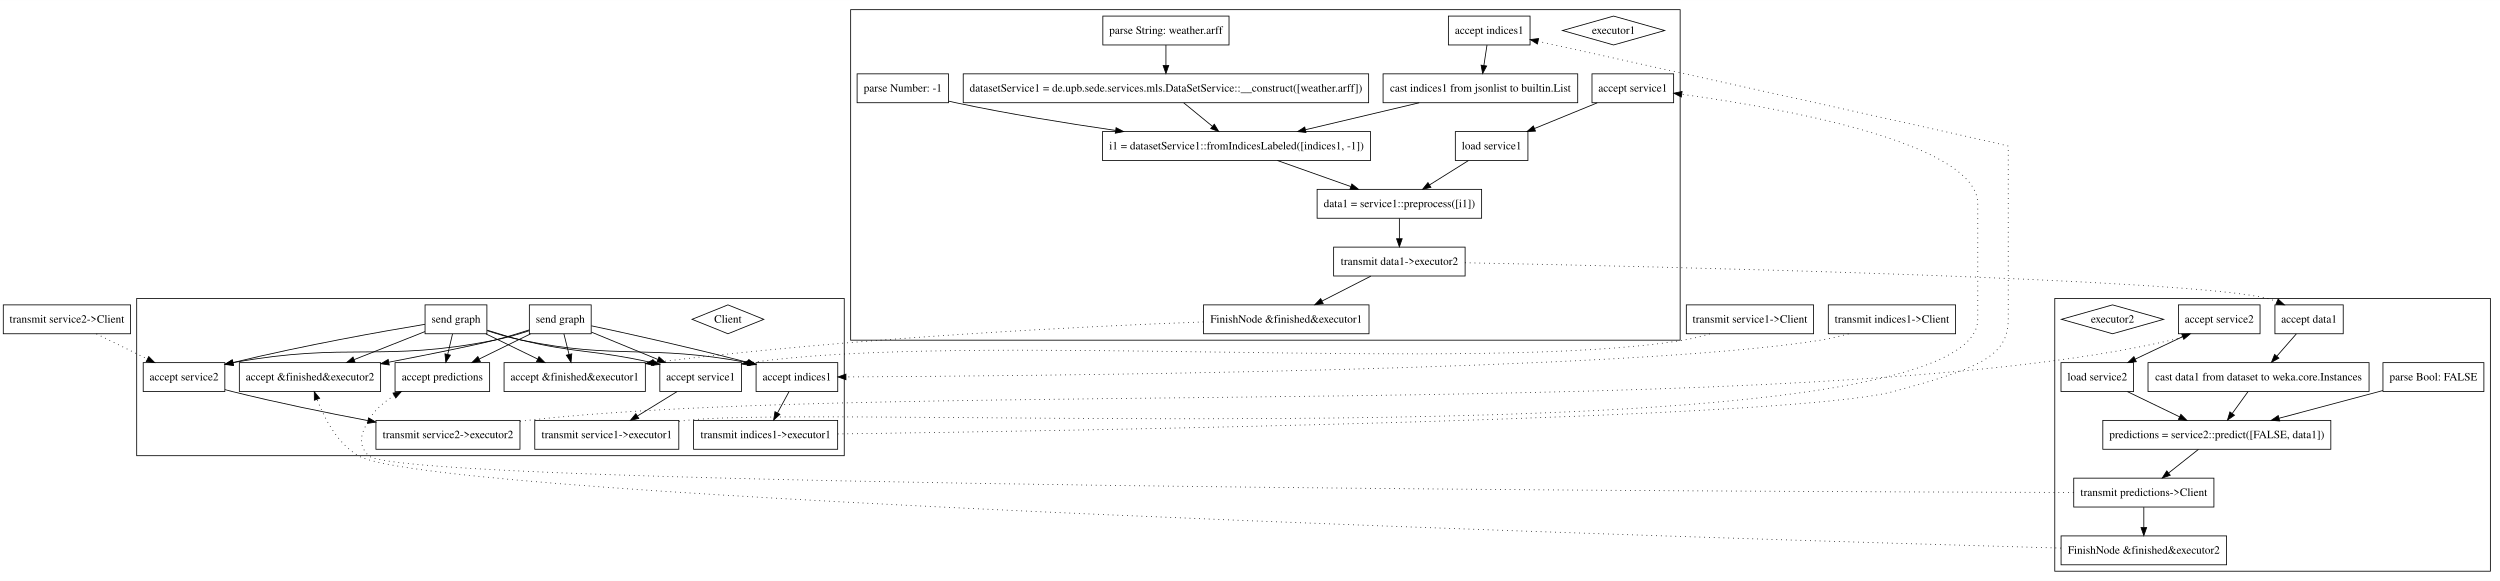
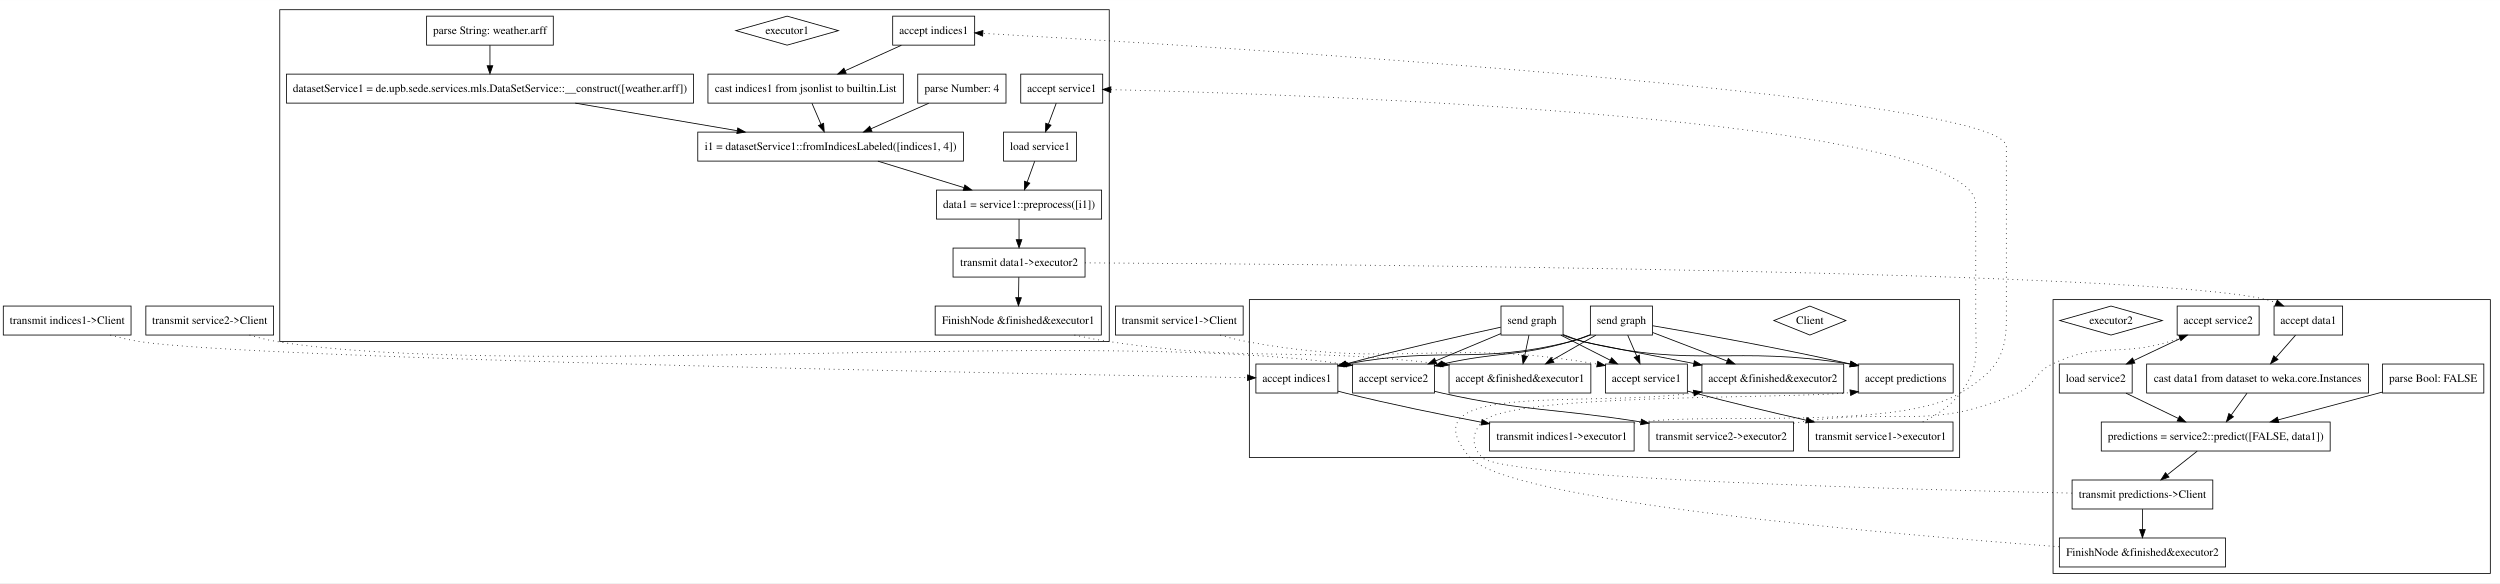
- <svg xmlns="http://www.w3.org/2000/svg" width="3116pt" height="724pt" viewBox="0.00 0.00 3116.40 724.00">
+ <svg xmlns="http://www.w3.org/2000/svg" width="3104pt" height="724pt" viewBox="0.00 0.00 3104.41 724.00">
  <g id="graph0" class="graph" transform="scale(1 1) rotate(0) translate(4 720)">
-     <polygon fill="#ffffff" stroke="transparent" points="-4,4 -4,-720 3112.401,-720 3112.401,4 -4,4" />
+     <polygon fill="#ffffff" stroke="transparent" points="-4,4 -4,-720 3100.408,-720 3100.408,4 -4,4" />
    <g id="clust1" class="cluster">
-       <polygon fill="none" stroke="#000000" points="1056.401,-296 1056.401,-708 2090.401,-708 2090.401,-296 1056.401,-296" />
+       <polygon fill="none" stroke="#000000" points="2545.408,-8 2545.408,-348 3088.408,-348 3088.408,-8 2545.408,-8" />
    </g>
    <g id="clust2" class="cluster">
-       <polygon fill="none" stroke="#000000" points="2557.401,-8 2557.401,-348 3100.401,-348 3100.401,-8 2557.401,-8" />
+       <polygon fill="none" stroke="#000000" points="1547.408,-152 1547.408,-348 2429.408,-348 2429.408,-152 1547.408,-152" />
    </g>
    <g id="clust3" class="cluster">
-       <polygon fill="none" stroke="#000000" points="166.401,-152 166.401,-348 1048.401,-348 1048.401,-152 166.401,-152" />
+       <polygon fill="none" stroke="#000000" points="343.408,-296 343.408,-708 1373.408,-708 1373.408,-296 343.408,-296" />
    </g>
    <g id="node1" class="node">
-       <polygon fill="none" stroke="#000000" points="2256.704,-340 2098.099,-340 2098.099,-304 2256.704,-304 2256.704,-340" />
-       <text text-anchor="middle" x="2177.401" y="-317.8" font-family="Times,serif" font-size="14.00" fill="#000000">transmit service1-&gt;Client</text>
+       <polygon fill="none" stroke="#000000" points="3080.318,-268 2954.498,-268 2954.498,-232 3080.318,-232 3080.318,-268" />
+       <text text-anchor="middle" x="3017.408" y="-245.8" font-family="Times,serif" font-size="14.00" fill="#000000">parse Bool: FALSE</text>
+     </g>
+     <g id="node4" class="node">
+       <polygon fill="none" stroke="#000000" points="2889.521,-196 2605.296,-196 2605.296,-160 2889.521,-160 2889.521,-196" />
+       <text text-anchor="middle" x="2747.408" y="-173.8" font-family="Times,serif" font-size="14.00" fill="#000000">predictions = service2::predict([FALSE, data1])</text>
+     </g>
+     <g id="edge3" class="edge">
+       <path fill="none" stroke="#000000" d="M2954.446,-233.21C2915.784,-222.9 2865.975,-209.618 2824.9,-198.665" />
+       <polygon fill="#000000" stroke="#000000" points="2825.765,-195.273 2815.2,-196.078 2823.961,-202.036 2825.765,-195.273" />
+     </g>
+     <g id="node2" class="node">
+       <polygon fill="none" stroke="#000000" points="2643.654,-268 2553.163,-268 2553.163,-232 2643.654,-232 2643.654,-268" />
+       <text text-anchor="middle" x="2598.408" y="-245.8" font-family="Times,serif" font-size="14.00" fill="#000000">load service2</text>
+     </g>
+     <g id="edge2" class="edge">
+       <path fill="none" stroke="#000000" d="M2636.007,-231.831C2655.758,-222.287 2680.138,-210.506 2701.05,-200.401" />
+       <polygon fill="#000000" stroke="#000000" points="2702.599,-203.54 2710.08,-196.038 2699.553,-197.238 2702.599,-203.54" />
+     </g>
+     <g id="node3" class="node">
+       <polygon fill="none" stroke="#000000" points="2937.182,-268 2661.635,-268 2661.635,-232 2937.182,-232 2937.182,-268" />
+       <text text-anchor="middle" x="2799.408" y="-245.8" font-family="Times,serif" font-size="14.00" fill="#000000">cast data1 from dataset to weka.core.Instances</text>
+     </g>
+     <g id="edge1" class="edge">
+       <path fill="none" stroke="#000000" d="M2786.286,-231.831C2780.358,-223.623 2773.235,-213.761 2766.715,-204.732" />
+       <polygon fill="#000000" stroke="#000000" points="2769.399,-202.471 2760.707,-196.413 2763.724,-206.569 2769.399,-202.471" />
+     </g>
+     <g id="node7" class="node">
+       <polygon fill="none" stroke="#000000" points="2743.777,-124 2569.04,-124 2569.04,-88 2743.777,-88 2743.777,-124" />
+       <text text-anchor="middle" x="2656.408" y="-101.8" font-family="Times,serif" font-size="14.00" fill="#000000">transmit predictions-&gt;Client</text>
+     </g>
+     <g id="edge4" class="edge">
+       <path fill="none" stroke="#000000" d="M2724.445,-159.831C2713.237,-150.963 2699.587,-140.164 2687.464,-130.572" />
+       <polygon fill="#000000" stroke="#000000" points="2689.378,-127.623 2679.364,-124.163 2685.035,-133.113 2689.378,-127.623" />
+     </g>
+     <g id="node5" class="node">
+       <polygon fill="none" stroke="#000000" points="2759.557,-52 2553.26,-52 2553.26,-16 2759.557,-16 2759.557,-52" />
+       <text text-anchor="middle" x="2656.408" y="-29.8" font-family="Times,serif" font-size="14.00" fill="#000000">FinishNode &amp;finished&amp;executor2</text>
+     </g>
+     <g id="node18" class="node">
+       <polygon fill="none" stroke="#000000" points="2285.464,-268 2109.352,-268 2109.352,-232 2285.464,-232 2285.464,-268" />
+       <text text-anchor="middle" x="2197.408" y="-245.8" font-family="Times,serif" font-size="14.00" fill="#000000">accept &amp;finished&amp;executor2</text>
+     </g>
+     <g id="edge37" class="edge">
+       <path fill="none" stroke="#000000" stroke-dasharray="1,5" d="M2552.953,-41.12C2340.055,-56.826 1868.812,-97.426 1821.408,-152 1738.881,-247.01 1961.636,-213.717 2099.009,-231.942" />
+       <polygon fill="#000000" stroke="#000000" points="2098.758,-235.442 2109.156,-233.41 2099.76,-228.514 2098.758,-235.442" />
+     </g>
+     <g id="node6" class="node">
+       <polygon fill="none" stroke="#000000" points="2801.295,-340 2699.521,-340 2699.521,-304 2801.295,-304 2801.295,-340" />
+       <text text-anchor="middle" x="2750.408" y="-317.8" font-family="Times,serif" font-size="14.00" fill="#000000">accept service2</text>
+     </g>
+     <g id="edge6" class="edge">
+       <path fill="none" stroke="#000000" d="M2712.052,-303.831C2691.904,-294.287 2667.033,-282.507 2645.7,-272.401" />
+       <polygon fill="#000000" stroke="#000000" points="2647.024,-269.156 2636.488,-268.038 2644.028,-275.482 2647.024,-269.156" />
+     </g>
+     <g id="edge7" class="edge">
+       <path fill="none" stroke="#000000" d="M2656.408,-87.831C2656.408,-80.131 2656.408,-70.974 2656.408,-62.417" />
+       <polygon fill="#000000" stroke="#000000" points="2659.908,-62.413 2656.408,-52.413 2652.908,-62.413 2659.908,-62.413" />
+     </g>
+     <g id="node17" class="node">
+       <polygon fill="none" stroke="#000000" points="2421.361,-268 2303.455,-268 2303.455,-232 2421.361,-232 2421.361,-268" />
+       <text text-anchor="middle" x="2362.408" y="-245.8" font-family="Times,serif" font-size="14.00" fill="#000000">accept predictions</text>
+     </g>
+     <g id="edge34" class="edge">
+       <path fill="none" stroke="#000000" stroke-dasharray="1,5" d="M2569.098,-107.71C2362.933,-112.173 1861.281,-125.693 1836.408,-152 1822.973,-166.21 1823.133,-181.641 1836.408,-196 1869.469,-231.762 2210.556,-224.256 2293.468,-232.437" />
+       <polygon fill="#000000" stroke="#000000" points="2293.215,-235.933 2303.579,-233.733 2294.105,-228.99 2293.215,-235.933" />
+     </g>
+     <g id="node8" class="node">
+       <polygon fill="none" stroke="#000000" points="2904.972,-340 2819.845,-340 2819.845,-304 2904.972,-304 2904.972,-340" />
+       <text text-anchor="middle" x="2862.408" y="-317.8" font-family="Times,serif" font-size="14.00" fill="#000000">accept data1</text>
+     </g>
+     <g id="edge5" class="edge">
+       <path fill="none" stroke="#000000" d="M2846.511,-303.831C2839.18,-295.454 2830.342,-285.353 2822.311,-276.175" />
+       <polygon fill="#000000" stroke="#000000" points="2824.739,-273.634 2815.52,-268.413 2819.471,-278.244 2824.739,-273.634" />
+     </g>
+     <g id="node9" class="node">
+       <polygon fill="none" stroke="#000000" points="2617.408,-340 2553.71,-322 2617.408,-304 2681.106,-322 2617.408,-340" />
+       <text text-anchor="middle" x="2617.408" y="-317.8" font-family="Times,serif" font-size="14.00" fill="#000000">executor2</text>
+     </g>
+     <g id="node10" class="node">
+       <polygon fill="none" stroke="#000000" points="335.711,-340 177.105,-340 177.105,-304 335.711,-304 335.711,-340" />
+       <text text-anchor="middle" x="256.408" y="-317.8" font-family="Times,serif" font-size="14.00" fill="#000000">transmit service2-&gt;Client</text>
+     </g>
+     <g id="node24" class="node">
+       <polygon fill="none" stroke="#000000" points="1777.295,-268 1675.521,-268 1675.521,-232 1777.295,-232 1777.295,-268" />
+       <text text-anchor="middle" x="1726.408" y="-245.8" font-family="Times,serif" font-size="14.00" fill="#000000">accept service2</text>
+     </g>
+     <g id="edge41" class="edge">
+       <path fill="none" stroke="#000000" stroke-dasharray="1,5" d="M305.891,-304C316.794,-300.74 328.381,-297.806 339.408,-296 627.216,-248.864 1358.382,-312.449 1664.952,-267.904" />
+       <polygon fill="#000000" stroke="#000000" points="1665.871,-271.305 1675.233,-266.344 1664.821,-264.384 1665.871,-271.305" />
+     </g>
+     <g id="node11" class="node">
+       <polygon fill="none" stroke="#000000" points="158.725,-340 .092,-340 .092,-304 158.725,-304 158.725,-340" />
+       <text text-anchor="middle" x="79.408" y="-317.8" font-family="Times,serif" font-size="14.00" fill="#000000">transmit indices1-&gt;Client</text>
+     </g>
+     <g id="node15" class="node">
+       <polygon fill="none" stroke="#000000" points="1657.309,-268 1555.508,-268 1555.508,-232 1657.309,-232 1657.309,-268" />
+       <text text-anchor="middle" x="1606.408" y="-245.8" font-family="Times,serif" font-size="14.00" fill="#000000">accept indices1</text>
+     </g>
+     <g id="edge35" class="edge">
+       <path fill="none" stroke="#000000" stroke-dasharray="1,5" d="M133.035,-303.973C144.581,-300.759 156.804,-297.85 168.408,-296 305.413,-274.157 1287.675,-255.581 1544.888,-251.053" />
+       <polygon fill="#000000" stroke="#000000" points="1545.225,-254.548 1555.162,-250.873 1545.102,-247.549 1545.225,-254.548" />
+     </g>
+     <g id="node12" class="node">
+       <polygon fill="none" stroke="#000000" points="1539.711,-340 1381.105,-340 1381.105,-304 1539.711,-304 1539.711,-340" />
+       <text text-anchor="middle" x="1460.408" y="-317.8" font-family="Times,serif" font-size="14.00" fill="#000000">transmit service1-&gt;Client</text>
+     </g>
+     <g id="node16" class="node">
+       <polygon fill="none" stroke="#000000" points="2091.295,-268 1989.521,-268 1989.521,-232 2091.295,-232 2091.295,-268" />
+       <text text-anchor="middle" x="2040.408" y="-245.8" font-family="Times,serif" font-size="14.00" fill="#000000">accept service1</text>
+     </g>
+     <g id="edge36" class="edge">
+       <path fill="none" stroke="#000000" stroke-dasharray="1,5" d="M1511.283,-303.96C1521.789,-300.832 1532.868,-297.959 1543.408,-296 1731.575,-261.024 1787.019,-301.034 1979.349,-267.935" />
+       <polygon fill="#000000" stroke="#000000" points="1979.968,-271.38 1989.207,-266.195 1978.751,-264.486 1979.968,-271.38" />
+     </g>
+     <g id="node13" class="node">
+       <polygon fill="none" stroke="#000000" points="2223.184,-196 2043.633,-196 2043.633,-160 2223.184,-160 2223.184,-196" />
+       <text text-anchor="middle" x="2133.408" y="-173.8" font-family="Times,serif" font-size="14.00" fill="#000000">transmit service2-&gt;executor2</text>
+     </g>
+     <g id="edge39" class="edge">
+       <path fill="none" stroke="#000000" stroke-dasharray="1,5" d="M2223.22,-194.519C2226.319,-195.028 2229.388,-195.524 2232.408,-196 2351.557,-214.794 2391.027,-183.363 2501.408,-232 2524.217,-242.05 2521.892,-257.31 2544.408,-268 2604.095,-296.337 2627.272,-276.525 2690.408,-296 2694.436,-297.242 2698.557,-298.671 2702.66,-300.206" />
+       <polygon fill="#000000" stroke="#000000" points="2701.561,-303.535 2712.148,-303.943 2704.126,-297.022 2701.561,-303.535" />
+     </g>
+     <g id="node14" class="node">
+       <polygon fill="none" stroke="#000000" points="2243.408,-340 2198.681,-322 2243.408,-304 2288.135,-322 2243.408,-340" />
+       <text text-anchor="middle" x="2243.408" y="-317.8" font-family="Times,serif" font-size="14.00" fill="#000000">Client</text>
+     </g>
+     <g id="node21" class="node">
+       <polygon fill="none" stroke="#000000" points="2025.197,-196 1845.619,-196 1845.619,-160 2025.197,-160 2025.197,-196" />
+       <text text-anchor="middle" x="1935.408" y="-173.8" font-family="Times,serif" font-size="14.00" fill="#000000">transmit indices1-&gt;executor1</text>
+     </g>
+     <g id="edge13" class="edge">
+       <path fill="none" stroke="#000000" d="M1657.382,-234.355C1660.428,-233.53 1663.454,-232.738 1666.408,-232 1721.972,-218.12 1784.681,-205.367 1835.566,-195.743" />
+       <polygon fill="#000000" stroke="#000000" points="1836.399,-199.148 1845.58,-193.861 1835.105,-192.268 1836.399,-199.148" />
+     </g>
+     <g id="node22" class="node">
+       <polygon fill="none" stroke="#000000" points="2421.184,-196 2241.633,-196 2241.633,-160 2421.184,-160 2421.184,-196" />
+       <text text-anchor="middle" x="2331.408" y="-173.8" font-family="Times,serif" font-size="14.00" fill="#000000">transmit service1-&gt;executor1</text>
+     </g>
+     <g id="edge14" class="edge">
+       <path fill="none" stroke="#000000" d="M2091.41,-234.466C2094.449,-233.613 2097.466,-232.785 2100.408,-232 2145.724,-219.918 2196.43,-207.901 2238.766,-198.28" />
+       <polygon fill="#000000" stroke="#000000" points="2239.799,-201.635 2248.779,-196.014 2238.253,-194.808 2239.799,-201.635" />
+     </g>
+     <g id="node19" class="node">
+       <polygon fill="none" stroke="#000000" points="2047.946,-340 1970.87,-340 1970.87,-304 2047.946,-304 2047.946,-340" />
+       <text text-anchor="middle" x="2009.408" y="-317.8" font-family="Times,serif" font-size="14.00" fill="#000000">send graph</text>
+     </g>
+     <g id="edge16" class="edge">
+       <path fill="none" stroke="#000000" d="M1970.687,-303.957C1962.793,-300.87 1954.442,-298.013 1946.408,-296 1828.174,-266.371 1790.973,-290.983 1667.464,-267.969" />
+       <polygon fill="#000000" stroke="#000000" points="1668.114,-264.53 1657.632,-266.072 1666.788,-271.404 1668.114,-264.53" />
+     </g>
+     <g id="edge18" class="edge">
+       <path fill="none" stroke="#000000" d="M2017.231,-303.831C2020.619,-295.962 2024.662,-286.571 2028.416,-277.853" />
+       <polygon fill="#000000" stroke="#000000" points="2031.74,-278.982 2032.48,-268.413 2025.311,-276.214 2031.74,-278.982" />
+     </g>
+     <g id="edge20" class="edge">
+       <path fill="none" stroke="#000000" d="M2048.312,-315.537C2101.47,-306.507 2199.96,-289.07 2293.581,-268.108" />
+       <polygon fill="#000000" stroke="#000000" points="2294.516,-271.485 2303.5,-265.869 2292.975,-264.657 2294.516,-271.485" />
+     </g>
+     <g id="edge22" class="edge">
+       <path fill="none" stroke="#000000" d="M2048.362,-307.082C2075.05,-296.861 2110.879,-283.139 2140.72,-271.711" />
+       <polygon fill="#000000" stroke="#000000" points="2142.091,-274.933 2150.178,-268.088 2139.588,-268.396 2142.091,-274.933" />
+     </g>
+     <g id="node23" class="node">
+       <polygon fill="none" stroke="#000000" points="1971.464,-268 1795.352,-268 1795.352,-232 1971.464,-232 1971.464,-268" />
+       <text text-anchor="middle" x="1883.408" y="-245.8" font-family="Times,serif" font-size="14.00" fill="#000000">accept &amp;finished&amp;executor1</text>
+     </g>
+     <g id="edge10" class="edge">
+       <path fill="none" stroke="#000000" d="M1977.613,-303.831C1961.348,-294.537 1941.37,-283.121 1924.003,-273.197" />
+       <polygon fill="#000000" stroke="#000000" points="1925.612,-270.085 1915.193,-268.163 1922.139,-276.163 1925.612,-270.085" />
+     </g>
+     <g id="edge12" class="edge">
+       <path fill="none" stroke="#000000" d="M1970.561,-304.423C1962.678,-301.297 1954.363,-298.308 1946.408,-296 1880.054,-276.752 1858.505,-283.926 1787.265,-268.019" />
+       <polygon fill="#000000" stroke="#000000" points="1787.891,-264.572 1777.36,-265.733 1786.317,-271.392 1787.891,-264.572" />
+     </g>
+     <g id="node20" class="node">
+       <polygon fill="none" stroke="#000000" points="1936.946,-340 1859.87,-340 1859.87,-304 1936.946,-304 1936.946,-340" />
+       <text text-anchor="middle" x="1898.408" y="-317.8" font-family="Times,serif" font-size="14.00" fill="#000000">send graph</text>
+     </g>
+     <g id="edge15" class="edge">
+       <path fill="none" stroke="#000000" d="M1859.637,-313.756C1815.406,-304.179 1740.715,-287.485 1667.289,-268.157" />
+       <polygon fill="#000000" stroke="#000000" points="1667.972,-264.717 1657.409,-265.538 1666.179,-271.483 1667.972,-264.717" />
+     </g>
+     <g id="edge17" class="edge">
+       <path fill="none" stroke="#000000" d="M1934.241,-303.831C1952.824,-294.409 1975.707,-282.806 1995.465,-272.788" />
+       <polygon fill="#000000" stroke="#000000" points="1997.251,-275.807 2004.587,-268.163 1994.085,-269.563 1997.251,-275.807" />
+     </g>
+     <g id="edge19" class="edge">
+       <path fill="none" stroke="#000000" d="M1936.767,-303.989C1944.762,-300.858 1953.243,-297.978 1961.408,-296 2102.655,-261.787 2146.196,-291.966 2293.707,-267.911" />
+       <polygon fill="#000000" stroke="#000000" points="2294.297,-271.361 2303.575,-266.247 2293.133,-264.459 2294.297,-271.361" />
+     </g>
+     <g id="edge21" class="edge">
+       <path fill="none" stroke="#000000" d="M1936.954,-304.679C1944.934,-301.495 1953.363,-298.418 1961.408,-296 1968.369,-293.908 2037.63,-280.473 2099.33,-268.659" />
+       <polygon fill="#000000" stroke="#000000" points="2099.993,-272.095 2109.157,-266.778 2098.677,-265.22 2099.993,-272.095" />
+     </g>
+     <g id="edge9" class="edge">
+       <path fill="none" stroke="#000000" d="M1894.623,-303.831C1893.019,-296.131 1891.111,-286.974 1889.328,-278.417" />
+       <polygon fill="#000000" stroke="#000000" points="1892.71,-277.489 1887.244,-268.413 1885.858,-278.917 1892.71,-277.489" />
+     </g>
+     <g id="edge11" class="edge">
+       <path fill="none" stroke="#000000" d="M1859.808,-305.842C1835.902,-295.835 1804.891,-282.853 1778.785,-271.925" />
+       <polygon fill="#000000" stroke="#000000" points="1779.987,-268.634 1769.411,-268.001 1777.284,-275.091 1779.987,-268.634" />
+     </g>
+     <g id="node27" class="node">
+       <polygon fill="none" stroke="#000000" points="1206.309,-700 1104.508,-700 1104.508,-664 1206.309,-664 1206.309,-700" />
+       <text text-anchor="middle" x="1155.408" y="-677.8" font-family="Times,serif" font-size="14.00" fill="#000000">accept indices1</text>
+     </g>
+     <g id="edge38" class="edge">
+       <path fill="none" stroke="#000000" stroke-dasharray="1,5" d="M2025.462,-194.725C2028.477,-195.173 2031.466,-195.6 2034.408,-196 2121.964,-207.915 2355.005,-185.931 2430.408,-232 2470.811,-256.685 2487.408,-274.653 2487.408,-322 2487.408,-538 2487.408,-538 2487.408,-538 2487.408,-602.807 1477.613,-663.927 1216.464,-678.65" />
+       <polygon fill="#000000" stroke="#000000" points="1216.19,-675.16 1206.402,-679.215 1216.583,-682.149 1216.19,-675.16" />
+     </g>
+     <g id="node29" class="node">
+       <polygon fill="none" stroke="#000000" points="1365.295,-628 1263.521,-628 1263.521,-592 1365.295,-592 1365.295,-628" />
+       <text text-anchor="middle" x="1314.408" y="-605.8" font-family="Times,serif" font-size="14.00" fill="#000000">accept service1</text>
+     </g>
+     <g id="edge40" class="edge">
+       <path fill="none" stroke="#000000" stroke-dasharray="1,5" d="M2383.613,-196.095C2400.88,-204.501 2418.662,-216.215 2430.408,-232 2454.814,-264.797 2449.408,-281.118 2449.408,-322 2449.408,-466 2449.408,-466 2449.408,-466 2449.408,-575.235 1611.336,-603.068 1375.496,-608.737" />
+       <polygon fill="#000000" stroke="#000000" points="1375.296,-605.241 1365.382,-608.976 1375.461,-612.239 1375.296,-605.241" />
+     </g>
+     <g id="edge8" class="edge">
+       <path fill="none" stroke="#000000" d="M1777.337,-234.165C1780.395,-233.387 1783.435,-232.658 1786.408,-232 1892.074,-208.614 1922.764,-213.647 2033.682,-196.071" />
+       <polygon fill="#000000" stroke="#000000" points="2034.273,-199.521 2043.589,-194.475 2033.16,-192.61 2034.273,-199.521" />
+     </g>
+     <g id="node25" class="node">
+       <polygon fill="none" stroke="#000000" points="1363.942,-484 1158.874,-484 1158.874,-448 1363.942,-448 1363.942,-484" />
+       <text text-anchor="middle" x="1261.408" y="-461.8" font-family="Times,serif" font-size="14.00" fill="#000000">data1 = service1::preprocess([i1])</text>
+     </g>
+     <g id="node31" class="node">
+       <polygon fill="none" stroke="#000000" points="1343.36,-412 1179.456,-412 1179.456,-376 1343.36,-376 1343.36,-412" />
+       <text text-anchor="middle" x="1261.408" y="-389.8" font-family="Times,serif" font-size="14.00" fill="#000000">transmit data1-&gt;executor2</text>
+     </g>
+     <g id="edge27" class="edge">
+       <path fill="none" stroke="#000000" d="M1261.408,-447.831C1261.408,-440.131 1261.408,-430.974 1261.408,-422.417" />
+       <polygon fill="#000000" stroke="#000000" points="1264.908,-422.413 1261.408,-412.413 1257.908,-422.413 1264.908,-422.413" />
+     </g>
+     <g id="node26" class="node">
+       <polygon fill="none" stroke="#000000" points="1192.35,-556 862.466,-556 862.466,-520 1192.35,-520 1192.35,-556" />
+       <text text-anchor="middle" x="1027.408" y="-533.8" font-family="Times,serif" font-size="14.00" fill="#000000">i1 = datasetService1::fromIndicesLabeled([indices1, 4])</text>
+     </g>
+     <g id="edge32" class="edge">
+       <path fill="none" stroke="#000000" d="M1086.154,-519.924C1118.561,-509.953 1158.972,-497.519 1192.82,-487.104" />
+       <polygon fill="#000000" stroke="#000000" points="1194.11,-490.369 1202.638,-484.083 1192.051,-483.679 1194.11,-490.369" />
+     </g>
+     <g id="node34" class="node">
+       <polygon fill="none" stroke="#000000" points="1117.726,-628 875.091,-628 875.091,-592 1117.726,-592 1117.726,-628" />
+       <text text-anchor="middle" x="996.408" y="-605.8" font-family="Times,serif" font-size="14.00" fill="#000000">cast indices1 from jsonlist to builtin.List</text>
+     </g>
+     <g id="edge28" class="edge">
+       <path fill="none" stroke="#000000" d="M1115.286,-663.831C1094.115,-654.245 1067.96,-642.401 1045.578,-632.265" />
+       <polygon fill="#000000" stroke="#000000" points="1046.795,-628.975 1036.242,-628.038 1043.908,-635.351 1046.795,-628.975" />
+     </g>
+     <g id="node28" class="node">
+       <polygon fill="none" stroke="#000000" points="1245.212,-628 1135.604,-628 1135.604,-592 1245.212,-592 1245.212,-628" />
+       <text text-anchor="middle" x="1190.408" y="-605.8" font-family="Times,serif" font-size="14.00" fill="#000000">parse Number: 4</text>
+     </g>
+     <g id="edge30" class="edge">
+       <path fill="none" stroke="#000000" d="M1149.276,-591.831C1127.476,-582.202 1100.52,-570.295 1077.508,-560.13" />
+       <polygon fill="#000000" stroke="#000000" points="1078.806,-556.877 1068.244,-556.038 1075.977,-563.28 1078.806,-556.877" />
+     </g>
+     <g id="node36" class="node">
+       <polygon fill="none" stroke="#000000" points="1332.654,-556 1242.163,-556 1242.163,-520 1332.654,-520 1332.654,-556" />
+       <text text-anchor="middle" x="1287.408" y="-533.8" font-family="Times,serif" font-size="14.00" fill="#000000">load service1</text>
+     </g>
+     <g id="edge29" class="edge">
+       <path fill="none" stroke="#000000" d="M1307.595,-591.831C1304.644,-583.962 1301.122,-574.571 1297.853,-565.853" />
+       <polygon fill="#000000" stroke="#000000" points="1301.102,-564.548 1294.313,-556.413 1294.547,-567.005 1301.102,-564.548" />
+     </g>
+     <g id="node30" class="node">
+       <polygon fill="none" stroke="#000000" points="973.408,-700 909.71,-682 973.408,-664 1037.106,-682 973.408,-700" />
+       <text text-anchor="middle" x="973.408" y="-677.8" font-family="Times,serif" font-size="14.00" fill="#000000">executor1</text>
+     </g>
+     <g id="edge42" class="edge">
+       <path fill="none" stroke="#000000" stroke-dasharray="1,5" d="M1343.236,-393.632C1642.577,-392.005 2668.055,-383.844 2810.408,-348 2814.316,-347.016 2818.269,-345.707 2822.159,-344.197" />
+       <polygon fill="#000000" stroke="#000000" points="2823.842,-347.283 2831.635,-340.105 2821.067,-340.857 2823.842,-347.283" />
    </g>
    <g id="node35" class="node">
-       <polygon fill="none" stroke="#000000" points="920.288,-268 818.515,-268 818.515,-232 920.288,-232 920.288,-268" />
-       <text text-anchor="middle" x="869.401" y="-245.8" font-family="Times,serif" font-size="14.00" fill="#000000">accept service1</text>
-     </g>
-     <g id="edge40" class="edge">
-       <path fill="none" stroke="#000000" stroke-dasharray="1,5" d="M2127.472,-303.892C2116.699,-300.684 2105.277,-297.798 2094.401,-296 1842.148,-254.307 1201.685,-307.302 930.842,-267.9" />
-       <polygon fill="#000000" stroke="#000000" points="930.992,-264.383 920.579,-266.334 929.936,-271.303 930.992,-264.383" />
-     </g>
-     <g id="node2" class="node">
-       <polygon fill="none" stroke="#000000" points="2433.718,-340 2275.085,-340 2275.085,-304 2433.718,-304 2433.718,-340" />
-       <text text-anchor="middle" x="2354.401" y="-317.8" font-family="Times,serif" font-size="14.00" fill="#000000">transmit indices1-&gt;Client</text>
-     </g>
-     <g id="node28" class="node">
-       <polygon fill="none" stroke="#000000" points="1040.302,-268 938.501,-268 938.501,-232 1040.302,-232 1040.302,-268" />
-       <text text-anchor="middle" x="989.401" y="-245.8" font-family="Times,serif" font-size="14.00" fill="#000000">accept indices1</text>
-     </g>
-     <g id="edge35" class="edge">
-       <path fill="none" stroke="#000000" stroke-dasharray="1,5" d="M2300.294,-303.877C2288.889,-300.713 2276.843,-297.848 2265.401,-296 2027.232,-257.533 1271.578,-251.224 1050.634,-250.198" />
-       <polygon fill="#000000" stroke="#000000" points="1050.537,-246.697 1040.521,-250.153 1050.505,-253.697 1050.537,-246.697" />
-     </g>
-     <g id="node3" class="node">
-       <polygon fill="none" stroke="#000000" points="1704.505,-556 1370.298,-556 1370.298,-520 1704.505,-520 1704.505,-556" />
-       <text text-anchor="middle" x="1537.401" y="-533.8" font-family="Times,serif" font-size="14.00" fill="#000000">i1 = datasetService1::fromIndicesLabeled([indices1, -1])</text>
-     </g>
-     <g id="node9" class="node">
-       <polygon fill="none" stroke="#000000" points="1842.936,-484 1637.867,-484 1637.867,-448 1842.936,-448 1842.936,-484" />
-       <text text-anchor="middle" x="1740.401" y="-461.8" font-family="Times,serif" font-size="14.00" fill="#000000">data1 = service1::preprocess([i1])</text>
-     </g>
-     <g id="edge8" class="edge">
-       <path fill="none" stroke="#000000" d="M1588.365,-519.924C1616.116,-510.082 1650.634,-497.839 1679.763,-487.507" />
-       <polygon fill="#000000" stroke="#000000" points="1681.162,-490.725 1689.417,-484.083 1678.822,-484.127 1681.162,-490.725" />
-     </g>
-     <g id="node4" class="node">
-       <polygon fill="none" stroke="#000000" points="1900.647,-556 1810.156,-556 1810.156,-520 1900.647,-520 1900.647,-556" />
-       <text text-anchor="middle" x="1855.401" y="-533.8" font-family="Times,serif" font-size="14.00" fill="#000000">load service1</text>
-     </g>
-     <g id="edge7" class="edge">
-       <path fill="none" stroke="#000000" d="M1826.382,-519.831C1811.673,-510.622 1793.637,-499.33 1777.889,-489.471" />
-       <polygon fill="#000000" stroke="#000000" points="1779.745,-486.503 1769.411,-484.163 1776.03,-492.436 1779.745,-486.503" />
-     </g>
-     <g id="node5" class="node">
-       <polygon fill="none" stroke="#000000" points="1702.087,-628 1196.716,-628 1196.716,-592 1702.087,-592 1702.087,-628" />
-       <text text-anchor="middle" x="1449.401" y="-605.8" font-family="Times,serif" font-size="14.00" fill="#000000">datasetService1 = de.upb.sede.services.mls.DataSetService::__construct([weather.arff])</text>
-     </g>
-     <g id="edge10" class="edge">
-       <path fill="none" stroke="#000000" d="M1471.608,-591.831C1482.446,-582.963 1495.646,-572.164 1507.369,-562.572" />
-       <polygon fill="#000000" stroke="#000000" points="1509.679,-565.204 1515.202,-556.163 1505.246,-559.786 1509.679,-565.204" />
-     </g>
-     <g id="node6" class="node">
-       <polygon fill="none" stroke="#000000" points="1702.55,-340 1496.253,-340 1496.253,-304 1702.55,-304 1702.55,-340" />
-       <text text-anchor="middle" x="1599.401" y="-317.8" font-family="Times,serif" font-size="14.00" fill="#000000">FinishNode &amp;finished&amp;executor1</text>
-     </g>
-     <g id="node25" class="node">
-       <polygon fill="none" stroke="#000000" points="800.458,-268 624.345,-268 624.345,-232 800.458,-232 800.458,-268" />
-       <text text-anchor="middle" x="712.401" y="-245.8" font-family="Times,serif" font-size="14.00" fill="#000000">accept &amp;finished&amp;executor1</text>
-     </g>
-     <g id="edge41" class="edge">
-       <path fill="none" stroke="#000000" stroke-dasharray="1,5" d="M1496.142,-318.738C1346.913,-313.176 1062.186,-299.39 810.683,-268.081" />
-       <polygon fill="#000000" stroke="#000000" points="810.98,-264.591 800.622,-266.817 810.107,-271.536 810.98,-264.591" />
-     </g>
-     <g id="node7" class="node">
-       <polygon fill="none" stroke="#000000" points="1962.719,-628 1720.084,-628 1720.084,-592 1962.719,-592 1962.719,-628" />
-       <text text-anchor="middle" x="1841.401" y="-605.8" font-family="Times,serif" font-size="14.00" fill="#000000">cast indices1 from jsonlist to builtin.List</text>
-     </g>
-     <g id="edge9" class="edge">
-       <path fill="none" stroke="#000000" d="M1765.082,-591.924C1721.996,-581.72 1668.018,-568.936 1623.434,-558.376" />
-       <polygon fill="#000000" stroke="#000000" points="1624.026,-554.92 1613.489,-556.021 1622.413,-561.731 1624.026,-554.92" />
-     </g>
-     <g id="node8" class="node">
-       <polygon fill="none" stroke="#000000" points="2007.401,-700 1943.704,-682 2007.401,-664 2071.099,-682 2007.401,-700" />
-       <text text-anchor="middle" x="2007.401" y="-677.8" font-family="Times,serif" font-size="14.00" fill="#000000">executor1</text>
-     </g>
-     <g id="node10" class="node">
-       <polygon fill="none" stroke="#000000" points="1822.353,-412 1658.45,-412 1658.45,-376 1822.353,-376 1822.353,-412" />
-       <text text-anchor="middle" x="1740.401" y="-389.8" font-family="Times,serif" font-size="14.00" fill="#000000">transmit data1-&gt;executor2</text>
-     </g>
-     <g id="edge1" class="edge">
-       <path fill="none" stroke="#000000" d="M1740.401,-447.831C1740.401,-440.131 1740.401,-430.974 1740.401,-422.417" />
-       <polygon fill="#000000" stroke="#000000" points="1743.901,-422.413 1740.401,-412.413 1736.901,-422.413 1743.901,-422.413" />
-     </g>
-     <g id="edge6" class="edge">
-       <path fill="none" stroke="#000000" d="M1704.821,-375.831C1686.369,-366.409 1663.647,-354.806 1644.028,-344.788" />
-       <polygon fill="#000000" stroke="#000000" points="1645.468,-341.594 1634.97,-340.163 1642.285,-347.828 1645.468,-341.594" />
-     </g>
-     <g id="node20" class="node">
-       <polygon fill="none" stroke="#000000" points="2916.965,-340 2831.838,-340 2831.838,-304 2916.965,-304 2916.965,-340" />
-       <text text-anchor="middle" x="2874.401" y="-317.8" font-family="Times,serif" font-size="14.00" fill="#000000">accept data1</text>
-     </g>
-     <g id="edge39" class="edge">
-       <path fill="none" stroke="#000000" stroke-dasharray="1,5" d="M1822.132,-392.497C2057.583,-387.89 2726.666,-372.758 2822.401,-348 2826.302,-346.991 2830.251,-345.665 2834.139,-344.144" />
-       <polygon fill="#000000" stroke="#000000" points="2835.829,-347.226 2843.61,-340.035 2833.044,-340.804 2835.829,-347.226" />
-     </g>
-     <g id="node11" class="node">
-       <polygon fill="none" stroke="#000000" points="1528.049,-700 1370.754,-700 1370.754,-664 1528.049,-664 1528.049,-700" />
-       <text text-anchor="middle" x="1449.401" y="-677.8" font-family="Times,serif" font-size="14.00" fill="#000000">parse String: weather.arff</text>
-     </g>
-     <g id="edge5" class="edge">
-       <path fill="none" stroke="#000000" d="M1449.401,-663.831C1449.401,-656.131 1449.401,-646.974 1449.401,-638.417" />
-       <polygon fill="#000000" stroke="#000000" points="1452.901,-638.413 1449.401,-628.413 1445.901,-638.413 1452.901,-638.413" />
-     </g>
-     <g id="node12" class="node">
-       <polygon fill="none" stroke="#000000" points="2082.288,-628 1980.515,-628 1980.515,-592 2082.288,-592 2082.288,-628" />
-       <text text-anchor="middle" x="2031.401" y="-605.8" font-family="Times,serif" font-size="14.00" fill="#000000">accept service1</text>
-     </g>
-     <g id="edge3" class="edge">
-       <path fill="none" stroke="#000000" d="M1986.989,-591.831C1963.241,-582.116 1933.827,-570.083 1908.835,-559.859" />
-       <polygon fill="#000000" stroke="#000000" points="1910.075,-556.585 1899.494,-556.038 1907.425,-563.064 1910.075,-556.585" />
-     </g>
-     <g id="node13" class="node">
-       <polygon fill="none" stroke="#000000" points="1178.367,-628 1064.436,-628 1064.436,-592 1178.367,-592 1178.367,-628" />
-       <text text-anchor="middle" x="1121.401" y="-605.8" font-family="Times,serif" font-size="14.00" fill="#000000">parse Number: -1</text>
-     </g>
-     <g id="edge2" class="edge">
-       <path fill="none" stroke="#000000" d="M1178.542,-593.991C1181.531,-593.287 1184.497,-592.618 1187.401,-592 1252.199,-578.212 1324.456,-566.464 1386.413,-557.481" />
-       <polygon fill="#000000" stroke="#000000" points="1387.262,-560.895 1396.661,-556.007 1386.265,-553.967 1387.262,-560.895" />
-     </g>
-     <g id="node14" class="node">
-       <polygon fill="none" stroke="#000000" points="1903.302,-700 1801.501,-700 1801.501,-664 1903.302,-664 1903.302,-700" />
-       <text text-anchor="middle" x="1852.401" y="-677.8" font-family="Times,serif" font-size="14.00" fill="#000000">accept indices1</text>
-     </g>
-     <g id="edge4" class="edge">
-       <path fill="none" stroke="#000000" d="M1849.626,-663.831C1848.449,-656.131 1847.05,-646.974 1845.743,-638.417" />
-       <polygon fill="#000000" stroke="#000000" points="1849.185,-637.77 1844.215,-628.413 1842.265,-638.827 1849.185,-637.77" />
-     </g>
-     <g id="node15" class="node">
-       <polygon fill="none" stroke="#000000" points="158.704,-340 .099,-340 .099,-304 158.704,-304 158.704,-340" />
-       <text text-anchor="middle" x="79.401" y="-317.8" font-family="Times,serif" font-size="14.00" fill="#000000">transmit service2-&gt;Client</text>
-     </g>
-     <g id="node27" class="node">
-       <polygon fill="none" stroke="#000000" points="276.288,-268 174.515,-268 174.515,-232 276.288,-232 276.288,-268" />
-       <text text-anchor="middle" x="225.401" y="-245.8" font-family="Times,serif" font-size="14.00" fill="#000000">accept service2</text>
-     </g>
-     <g id="edge34" class="edge">
-       <path fill="none" stroke="#000000" stroke-dasharray="1,5" d="M116.243,-303.831C135.51,-294.33 159.271,-282.612 179.701,-272.537" />
-       <polygon fill="#000000" stroke="#000000" points="181.404,-275.6 188.824,-268.038 178.308,-269.322 181.404,-275.6" />
-     </g>
-     <g id="node16" class="node">
-       <polygon fill="none" stroke="#000000" points="2655.647,-268 2565.156,-268 2565.156,-232 2655.647,-232 2655.647,-268" />
-       <text text-anchor="middle" x="2610.401" y="-245.8" font-family="Times,serif" font-size="14.00" fill="#000000">load service2</text>
-     </g>
-     <g id="node18" class="node">
-       <polygon fill="none" stroke="#000000" points="2901.514,-196 2617.289,-196 2617.289,-160 2901.514,-160 2901.514,-196" />
-       <text text-anchor="middle" x="2759.401" y="-173.8" font-family="Times,serif" font-size="14.00" fill="#000000">predictions = service2::predict([FALSE, data1])</text>
-     </g>
-     <g id="edge13" class="edge">
-       <path fill="none" stroke="#000000" d="M2648,-231.831C2667.751,-222.287 2692.131,-210.506 2713.043,-200.401" />
-       <polygon fill="#000000" stroke="#000000" points="2714.592,-203.54 2722.073,-196.038 2711.546,-197.238 2714.592,-203.54" />
-     </g>
-     <g id="node17" class="node">
-       <polygon fill="none" stroke="#000000" points="3092.311,-268 2966.492,-268 2966.492,-232 3092.311,-232 3092.311,-268" />
-       <text text-anchor="middle" x="3029.401" y="-245.8" font-family="Times,serif" font-size="14.00" fill="#000000">parse Bool: FALSE</text>
-     </g>
-     <g id="edge11" class="edge">
-       <path fill="none" stroke="#000000" d="M2966.439,-233.21C2927.777,-222.9 2877.968,-209.618 2836.893,-198.665" />
-       <polygon fill="#000000" stroke="#000000" points="2837.758,-195.273 2827.193,-196.078 2835.954,-202.036 2837.758,-195.273" />
-     </g>
-     <g id="node23" class="node">
-       <polygon fill="none" stroke="#000000" points="2755.77,-124 2581.033,-124 2581.033,-88 2755.77,-88 2755.77,-124" />
-       <text text-anchor="middle" x="2668.401" y="-101.8" font-family="Times,serif" font-size="14.00" fill="#000000">transmit predictions-&gt;Client</text>
-     </g>
-     <g id="edge14" class="edge">
-       <path fill="none" stroke="#000000" d="M2736.438,-159.831C2725.23,-150.963 2711.581,-140.164 2699.457,-130.572" />
-       <polygon fill="#000000" stroke="#000000" points="2701.371,-127.623 2691.357,-124.163 2697.028,-133.113 2701.371,-127.623" />
-     </g>
-     <g id="node19" class="node">
-       <polygon fill="none" stroke="#000000" points="2813.288,-340 2711.515,-340 2711.515,-304 2813.288,-304 2813.288,-340" />
-       <text text-anchor="middle" x="2762.401" y="-317.8" font-family="Times,serif" font-size="14.00" fill="#000000">accept service2</text>
-     </g>
-     <g id="edge15" class="edge">
-       <path fill="none" stroke="#000000" d="M2724.045,-303.831C2703.897,-294.287 2679.026,-282.507 2657.693,-272.401" />
-       <polygon fill="#000000" stroke="#000000" points="2659.017,-269.156 2648.482,-268.038 2656.021,-275.482 2659.017,-269.156" />
-     </g>
-     <g id="node21" class="node">
-       <polygon fill="none" stroke="#000000" points="2949.175,-268 2673.628,-268 2673.628,-232 2949.175,-232 2949.175,-268" />
-       <text text-anchor="middle" x="2811.401" y="-245.8" font-family="Times,serif" font-size="14.00" fill="#000000">cast data1 from dataset to weka.core.Instances</text>
-     </g>
-     <g id="edge12" class="edge">
-       <path fill="none" stroke="#000000" d="M2858.504,-303.831C2851.174,-295.454 2842.335,-285.353 2834.304,-276.175" />
-       <polygon fill="#000000" stroke="#000000" points="2836.732,-273.634 2827.513,-268.413 2831.464,-278.244 2836.732,-273.634" />
-     </g>
-     <g id="edge16" class="edge">
-       <path fill="none" stroke="#000000" d="M2798.28,-231.831C2792.352,-223.623 2785.228,-213.761 2778.708,-204.732" />
-       <polygon fill="#000000" stroke="#000000" points="2781.392,-202.471 2772.7,-196.413 2775.717,-206.569 2781.392,-202.471" />
-     </g>
-     <g id="node22" class="node">
-       <polygon fill="none" stroke="#000000" points="2771.55,-52 2565.253,-52 2565.253,-16 2771.55,-16 2771.55,-52" />
-       <text text-anchor="middle" x="2668.401" y="-29.8" font-family="Times,serif" font-size="14.00" fill="#000000">FinishNode &amp;finished&amp;executor2</text>
+       <polygon fill="none" stroke="#000000" points="1363.557,-340 1157.26,-340 1157.26,-304 1363.557,-304 1363.557,-340" />
+       <text text-anchor="middle" x="1260.408" y="-317.8" font-family="Times,serif" font-size="14.00" fill="#000000">FinishNode &amp;finished&amp;executor1</text>
+     </g>
+     <g id="edge24" class="edge">
+       <path fill="none" stroke="#000000" d="M1261.156,-375.831C1261.049,-368.131 1260.922,-358.974 1260.803,-350.417" />
+       <polygon fill="#000000" stroke="#000000" points="1264.303,-350.364 1260.664,-340.413 1257.303,-350.461 1264.303,-350.364" />
+     </g>
+     <g id="node32" class="node">
+       <polygon fill="none" stroke="#000000" points="857.094,-628 351.723,-628 351.723,-592 857.094,-592 857.094,-628" />
+       <text text-anchor="middle" x="604.408" y="-605.8" font-family="Times,serif" font-size="14.00" fill="#000000">datasetService1 = de.upb.sede.services.mls.DataSetService::__construct([weather.arff])</text>
+     </g>
+     <g id="edge26" class="edge">
+       <path fill="none" stroke="#000000" d="M710.33,-591.971C771.539,-581.552 848.614,-568.433 911.447,-557.738" />
+       <polygon fill="#000000" stroke="#000000" points="912.134,-561.172 921.404,-556.043 910.959,-554.271 912.134,-561.172" />
    </g>
    <g id="node33" class="node">
-       <polygon fill="none" stroke="#000000" points="470.458,-268 294.345,-268 294.345,-232 470.458,-232 470.458,-268" />
-       <text text-anchor="middle" x="382.401" y="-245.8" font-family="Times,serif" font-size="14.00" fill="#000000">accept &amp;finished&amp;executor2</text>
-     </g>
-     <g id="edge37" class="edge">
-       <path fill="none" stroke="#000000" stroke-dasharray="1,5" d="M2565.2,-36.803C2139.085,-48.719 534.616,-97.075 442.401,-152 416.423,-167.473 400.174,-198.978 391.24,-222.106" />
-       <polygon fill="#000000" stroke="#000000" points="387.863,-221.15 387.746,-231.744 394.444,-223.536 387.863,-221.15" />
-     </g>
-     <g id="edge17" class="edge">
-       <path fill="none" stroke="#000000" d="M2668.401,-87.831C2668.401,-80.131 2668.401,-70.974 2668.401,-62.417" />
-       <polygon fill="#000000" stroke="#000000" points="2671.901,-62.413 2668.401,-52.413 2664.901,-62.413 2671.901,-62.413" />
-     </g>
-     <g id="node29" class="node">
-       <polygon fill="none" stroke="#000000" points="606.354,-268 488.448,-268 488.448,-232 606.354,-232 606.354,-268" />
-       <text text-anchor="middle" x="547.401" y="-245.8" font-family="Times,serif" font-size="14.00" fill="#000000">accept predictions</text>
+       <polygon fill="none" stroke="#000000" points="683.056,-700 525.76,-700 525.76,-664 683.056,-664 683.056,-700" />
+       <text text-anchor="middle" x="604.408" y="-677.8" font-family="Times,serif" font-size="14.00" fill="#000000">parse String: weather.arff</text>
+     </g>
+     <g id="edge31" class="edge">
+       <path fill="none" stroke="#000000" d="M604.408,-663.831C604.408,-656.131 604.408,-646.974 604.408,-638.417" />
+       <polygon fill="#000000" stroke="#000000" points="607.908,-638.413 604.408,-628.413 600.908,-638.413 607.908,-638.413" />
+     </g>
+     <g id="edge25" class="edge">
+       <path fill="none" stroke="#000000" d="M1004.231,-591.831C1007.619,-583.962 1011.662,-574.571 1015.416,-565.853" />
+       <polygon fill="#000000" stroke="#000000" points="1018.74,-566.982 1019.48,-556.413 1012.311,-564.214 1018.74,-566.982" />
    </g>
    <g id="edge33" class="edge">
-       <path fill="none" stroke="#000000" stroke-dasharray="1,5" d="M2580.91,-106.161C2174.983,-107.112 493.225,-113.382 455.401,-152 441.718,-165.971 445.684,-179.029 455.401,-196 462.804,-208.928 474.637,-219.063 487.386,-226.884" />
-       <polygon fill="#000000" stroke="#000000" points="485.889,-230.058 496.316,-231.935 489.335,-223.965 485.889,-230.058" />
-     </g>
-     <g id="node24" class="node">
-       <polygon fill="none" stroke="#000000" points="2629.401,-340 2565.704,-322 2629.401,-304 2693.099,-322 2629.401,-340" />
-       <text text-anchor="middle" x="2629.401" y="-317.8" font-family="Times,serif" font-size="14.00" fill="#000000">executor2</text>
-     </g>
-     <g id="node26" class="node">
-       <polygon fill="none" stroke="#000000" points="903.401,-340 858.674,-322 903.401,-304 948.129,-322 903.401,-340" />
-       <text text-anchor="middle" x="903.401" y="-317.8" font-family="Times,serif" font-size="14.00" fill="#000000">Client</text>
-     </g>
-     <g id="node32" class="node">
-       <polygon fill="none" stroke="#000000" points="644.177,-196 464.626,-196 464.626,-160 644.177,-160 644.177,-196" />
-       <text text-anchor="middle" x="554.401" y="-173.8" font-family="Times,serif" font-size="14.00" fill="#000000">transmit service2-&gt;executor2</text>
+       <path fill="none" stroke="#000000" stroke-dasharray="1,5" d="M1330.278,-303.962C1344.16,-300.893 1358.686,-298.043 1372.408,-296 1551.611,-269.316 1601.688,-290.318 1785.208,-268.056" />
+       <polygon fill="#000000" stroke="#000000" points="1785.695,-271.523 1795.188,-266.819 1784.834,-264.576 1785.695,-271.523" />
    </g>
    <g id="edge23" class="edge">
-       <path fill="none" stroke="#000000" d="M276.375,-234.355C279.421,-233.53 282.447,-232.738 285.401,-232 340.965,-218.12 403.674,-205.367 454.559,-195.743" />
-       <polygon fill="#000000" stroke="#000000" points="455.392,-199.148 464.573,-193.861 454.099,-192.268 455.392,-199.148" />
-     </g>
-     <g id="node31" class="node">
-       <polygon fill="none" stroke="#000000" points="1040.191,-196 860.612,-196 860.612,-160 1040.191,-160 1040.191,-196" />
-       <text text-anchor="middle" x="950.401" y="-173.8" font-family="Times,serif" font-size="14.00" fill="#000000">transmit indices1-&gt;executor1</text>
-     </g>
-     <g id="edge20" class="edge">
-       <path fill="none" stroke="#000000" d="M979.56,-231.831C975.206,-223.792 969.992,-214.167 965.184,-205.292" />
-       <polygon fill="#000000" stroke="#000000" points="968.216,-203.539 960.375,-196.413 962.061,-206.873 968.216,-203.539" />
-     </g>
-     <g id="node30" class="node">
-       <polygon fill="none" stroke="#000000" points="732.939,-340 655.863,-340 655.863,-304 732.939,-304 732.939,-340" />
-       <text text-anchor="middle" x="694.401" y="-317.8" font-family="Times,serif" font-size="14.00" fill="#000000">send graph</text>
-     </g>
-     <g id="edge25" class="edge">
-       <path fill="none" stroke="#000000" d="M698.943,-303.831C700.89,-296.046 703.208,-286.773 705.368,-278.135" />
-       <polygon fill="#000000" stroke="#000000" points="708.768,-278.964 707.798,-268.413 701.977,-277.266 708.768,-278.964" />
-     </g>
-     <g id="edge29" class="edge">
-       <path fill="none" stroke="#000000" d="M655.656,-307.774C642.138,-303.333 626.756,-298.854 612.401,-296 472.549,-268.199 430.562,-294.105 286.696,-268.004" />
-       <polygon fill="#000000" stroke="#000000" points="287.089,-264.517 276.616,-266.121 285.803,-271.398 287.089,-264.517" />
-     </g>
-     <g id="edge30" class="edge">
-       <path fill="none" stroke="#000000" d="M733.265,-313.887C778.015,-304.366 853.927,-287.664 928.385,-268.187" />
-       <polygon fill="#000000" stroke="#000000" points="929.625,-271.48 938.403,-265.548 927.841,-264.711 929.625,-271.48" />
-     </g>
-     <g id="edge31" class="edge">
-       <path fill="none" stroke="#000000" d="M657.307,-303.831C637.909,-294.33 613.984,-282.612 593.415,-272.537" />
-       <polygon fill="#000000" stroke="#000000" points="594.749,-269.293 584.229,-268.038 591.67,-275.58 594.749,-269.293" />
-     </g>
-     <g id="edge21" class="edge">
-       <path fill="none" stroke="#000000" d="M655.861,-308.821C642.226,-304.414 626.719,-299.69 612.401,-296 587.54,-289.593 531.37,-278.338 480.765,-268.564" />
-       <polygon fill="#000000" stroke="#000000" points="481.21,-265.086 470.729,-266.631 479.886,-271.96 481.21,-265.086" />
-     </g>
-     <g id="edge24" class="edge">
-       <path fill="none" stroke="#000000" d="M733.24,-306.021C757.543,-296.022 789.192,-283.001 815.859,-272.029" />
-       <polygon fill="#000000" stroke="#000000" points="817.519,-275.13 825.436,-268.089 814.856,-268.657 817.519,-275.13" />
-     </g>
-     <g id="edge36" class="edge">
-       <path fill="none" stroke="#000000" stroke-dasharray="1,5" d="M1040.317,-179.097C1330.427,-182.962 2230.159,-197.616 2356.401,-232 2461.626,-260.659 2499.401,-275.009 2499.401,-322 2499.401,-538 2499.401,-538 2499.401,-538 2499.401,-538.932 2075.056,-632.799 1913.682,-668.462" />
-       <polygon fill="#000000" stroke="#000000" points="1912.45,-665.15 1903.44,-670.725 1913.96,-671.985 1912.45,-665.15" />
-     </g>
-     <g id="edge38" class="edge">
-       <path fill="none" stroke="#000000" stroke-dasharray="1,5" d="M644.435,-194.887C647.456,-195.288 650.451,-195.661 653.401,-196 1106.302,-247.998 2258.41,-192.587 2702.401,-296 2707.128,-297.101 2711.949,-298.559 2716.702,-300.225" />
-       <polygon fill="#000000" stroke="#000000" points="2715.717,-303.595 2726.308,-303.887 2718.21,-297.054 2715.717,-303.595" />
-     </g>
-     <g id="node34" class="node">
-       <polygon fill="none" stroke="#000000" points="602.939,-340 525.863,-340 525.863,-304 602.939,-304 602.939,-340" />
-       <text text-anchor="middle" x="564.401" y="-317.8" font-family="Times,serif" font-size="14.00" fill="#000000">send graph</text>
-     </g>
-     <g id="edge22" class="edge">
-       <path fill="none" stroke="#000000" d="M601.748,-303.831C621.278,-294.33 645.365,-282.612 666.074,-272.537" />
-       <polygon fill="#000000" stroke="#000000" points="667.862,-275.56 675.323,-268.038 664.8,-269.265 667.862,-275.56" />
-     </g>
-     <g id="edge26" class="edge">
-       <path fill="none" stroke="#000000" d="M525.775,-315.785C473.582,-307.111 377.496,-290.174 286.314,-268.102" />
-       <polygon fill="#000000" stroke="#000000" points="286.914,-264.646 276.369,-265.669 285.251,-271.445 286.914,-264.646" />
-     </g>
-     <g id="edge27" class="edge">
-       <path fill="none" stroke="#000000" d="M603.169,-307.883C616.689,-303.45 632.066,-298.948 646.401,-296 767.059,-271.185 803.561,-291.411 928.25,-267.996" />
-       <polygon fill="#000000" stroke="#000000" points="929.025,-271.411 938.178,-266.075 927.695,-264.538 929.025,-271.411" />
-     </g>
-     <g id="edge28" class="edge">
-       <path fill="none" stroke="#000000" d="M560.111,-303.831C558.293,-296.131 556.131,-286.974 554.111,-278.417" />
-       <polygon fill="#000000" stroke="#000000" points="557.453,-277.341 551.749,-268.413 550.641,-278.95 557.453,-277.341" />
-     </g>
-     <g id="edge32" class="edge">
-       <path fill="none" stroke="#000000" d="M525.804,-306.731C500.117,-296.569 465.98,-283.064 437.457,-271.78" />
-       <polygon fill="#000000" stroke="#000000" points="438.606,-268.471 428.019,-268.047 436.031,-274.98 438.606,-268.471" />
-     </g>
-     <g id="edge18" class="edge">
-       <path fill="none" stroke="#000000" d="M603.3,-308.466C616.83,-304.08 632.18,-299.459 646.401,-296 714.756,-279.375 736.029,-284.326 808.388,-268.066" />
-       <polygon fill="#000000" stroke="#000000" points="809.495,-271.402 818.452,-265.744 807.921,-264.582 809.495,-271.402" />
-     </g>
-     <g id="node36" class="node">
-       <polygon fill="none" stroke="#000000" points="842.177,-196 662.626,-196 662.626,-160 842.177,-160 842.177,-196" />
-       <text text-anchor="middle" x="752.401" y="-173.8" font-family="Times,serif" font-size="14.00" fill="#000000">transmit service1-&gt;executor1</text>
-     </g>
-     <g id="edge19" class="edge">
-       <path fill="none" stroke="#000000" d="M839.877,-231.831C824.912,-222.622 806.563,-211.33 790.541,-201.471" />
-       <polygon fill="#000000" stroke="#000000" points="792.267,-198.423 781.916,-196.163 788.598,-204.385 792.267,-198.423" />
-     </g>
-     <g id="edge42" class="edge">
-       <path fill="none" stroke="#000000" stroke-dasharray="1,5" d="M842.441,-194.833C845.46,-195.25 848.453,-195.641 851.401,-196 1029.518,-217.714 2461.401,-142.564 2461.401,-322 2461.401,-466 2461.401,-466 2461.401,-466 2461.401,-542.88 2211.121,-586.268 2092.448,-602.52" />
-       <polygon fill="#000000" stroke="#000000" points="2091.86,-599.068 2082.417,-603.872 2092.794,-606.005 2091.86,-599.068" />
+       <path fill="none" stroke="#000000" d="M1280.847,-519.831C1278.005,-511.962 1274.614,-502.571 1271.466,-493.853" />
+       <polygon fill="#000000" stroke="#000000" points="1274.746,-492.63 1268.057,-484.413 1268.162,-495.008 1274.746,-492.63" />
    </g>
  </g>
</svg>
